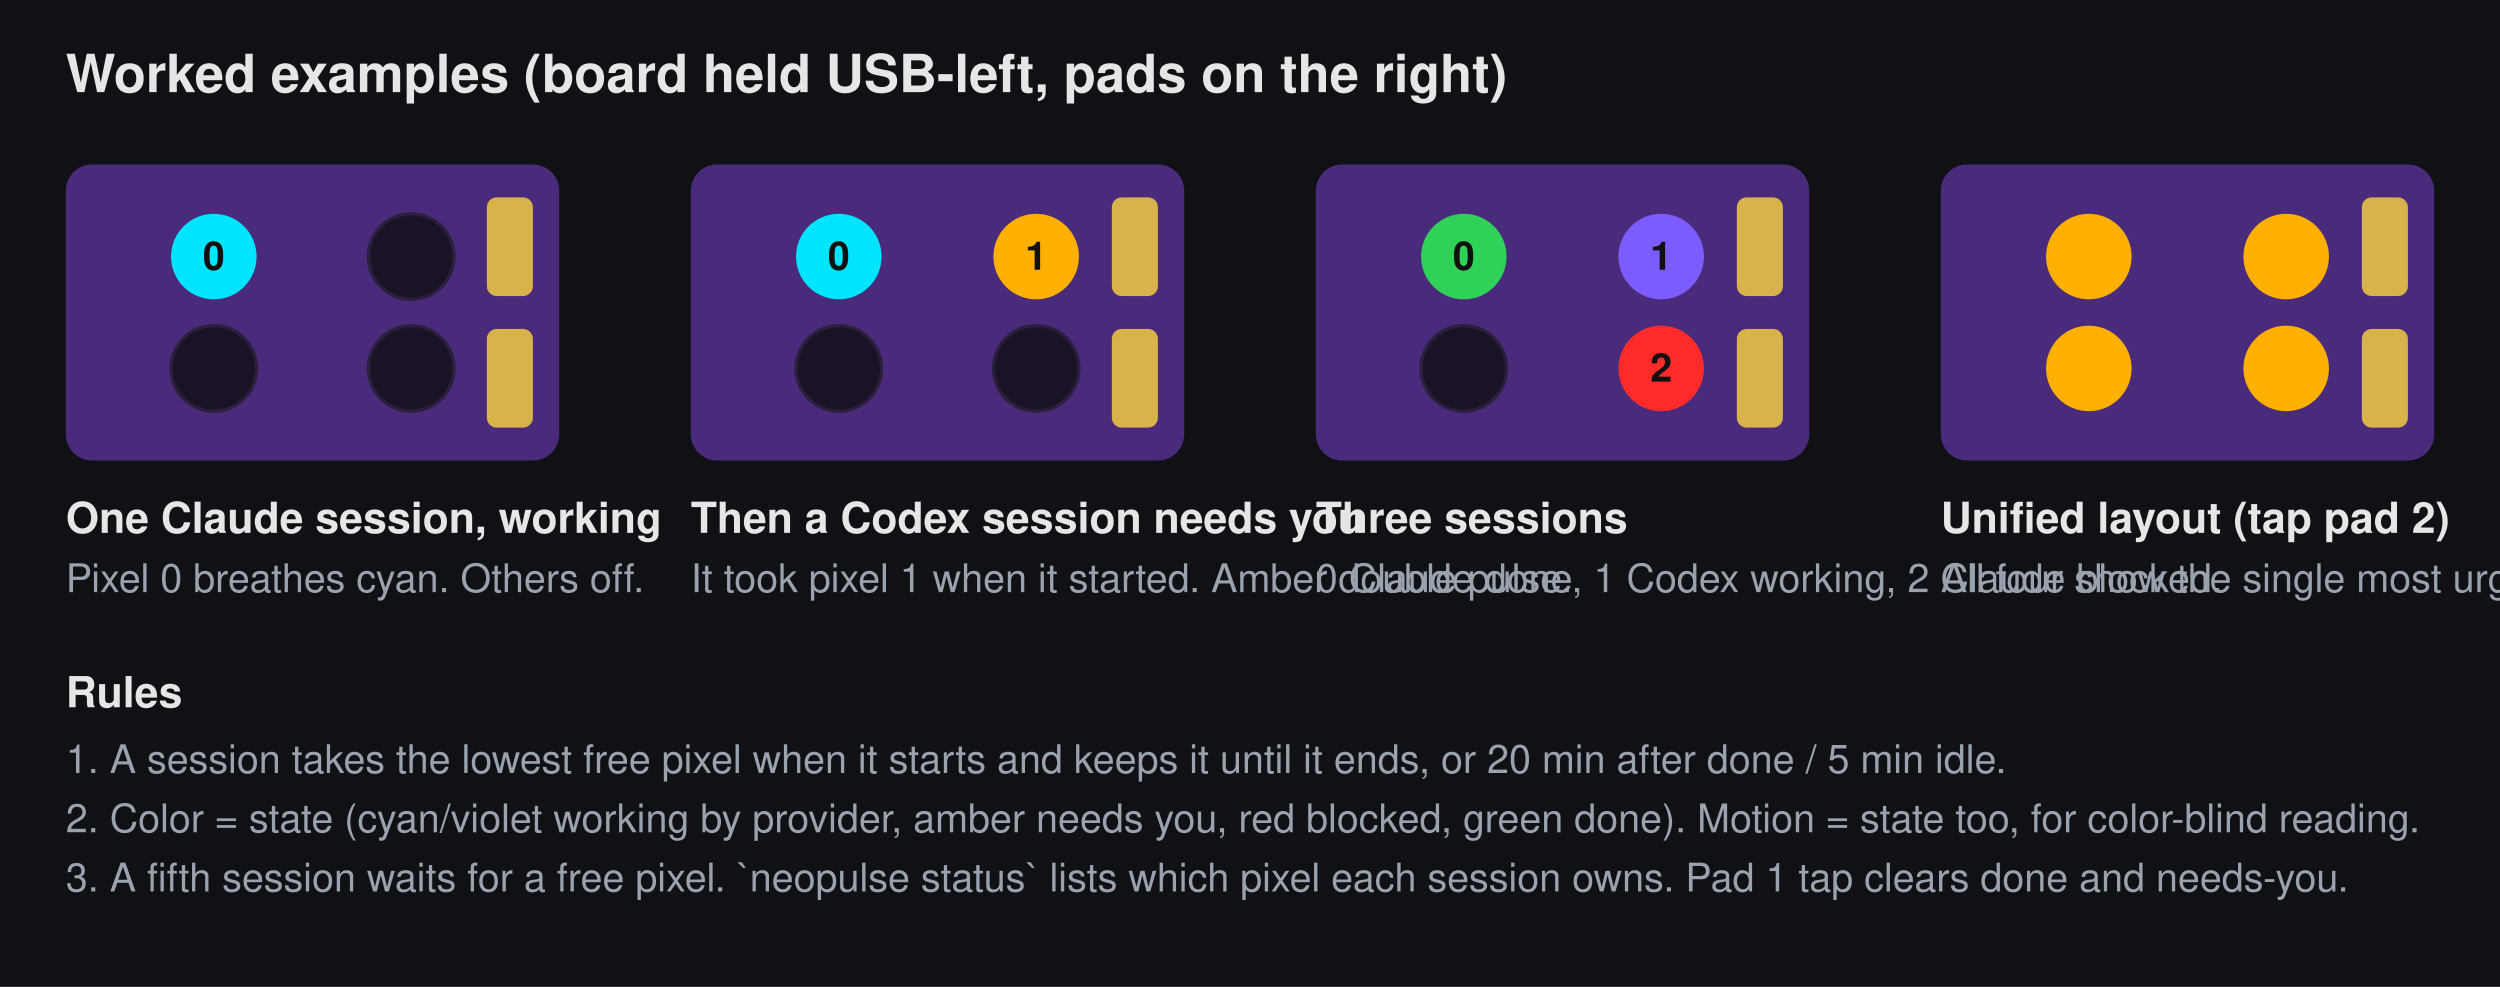
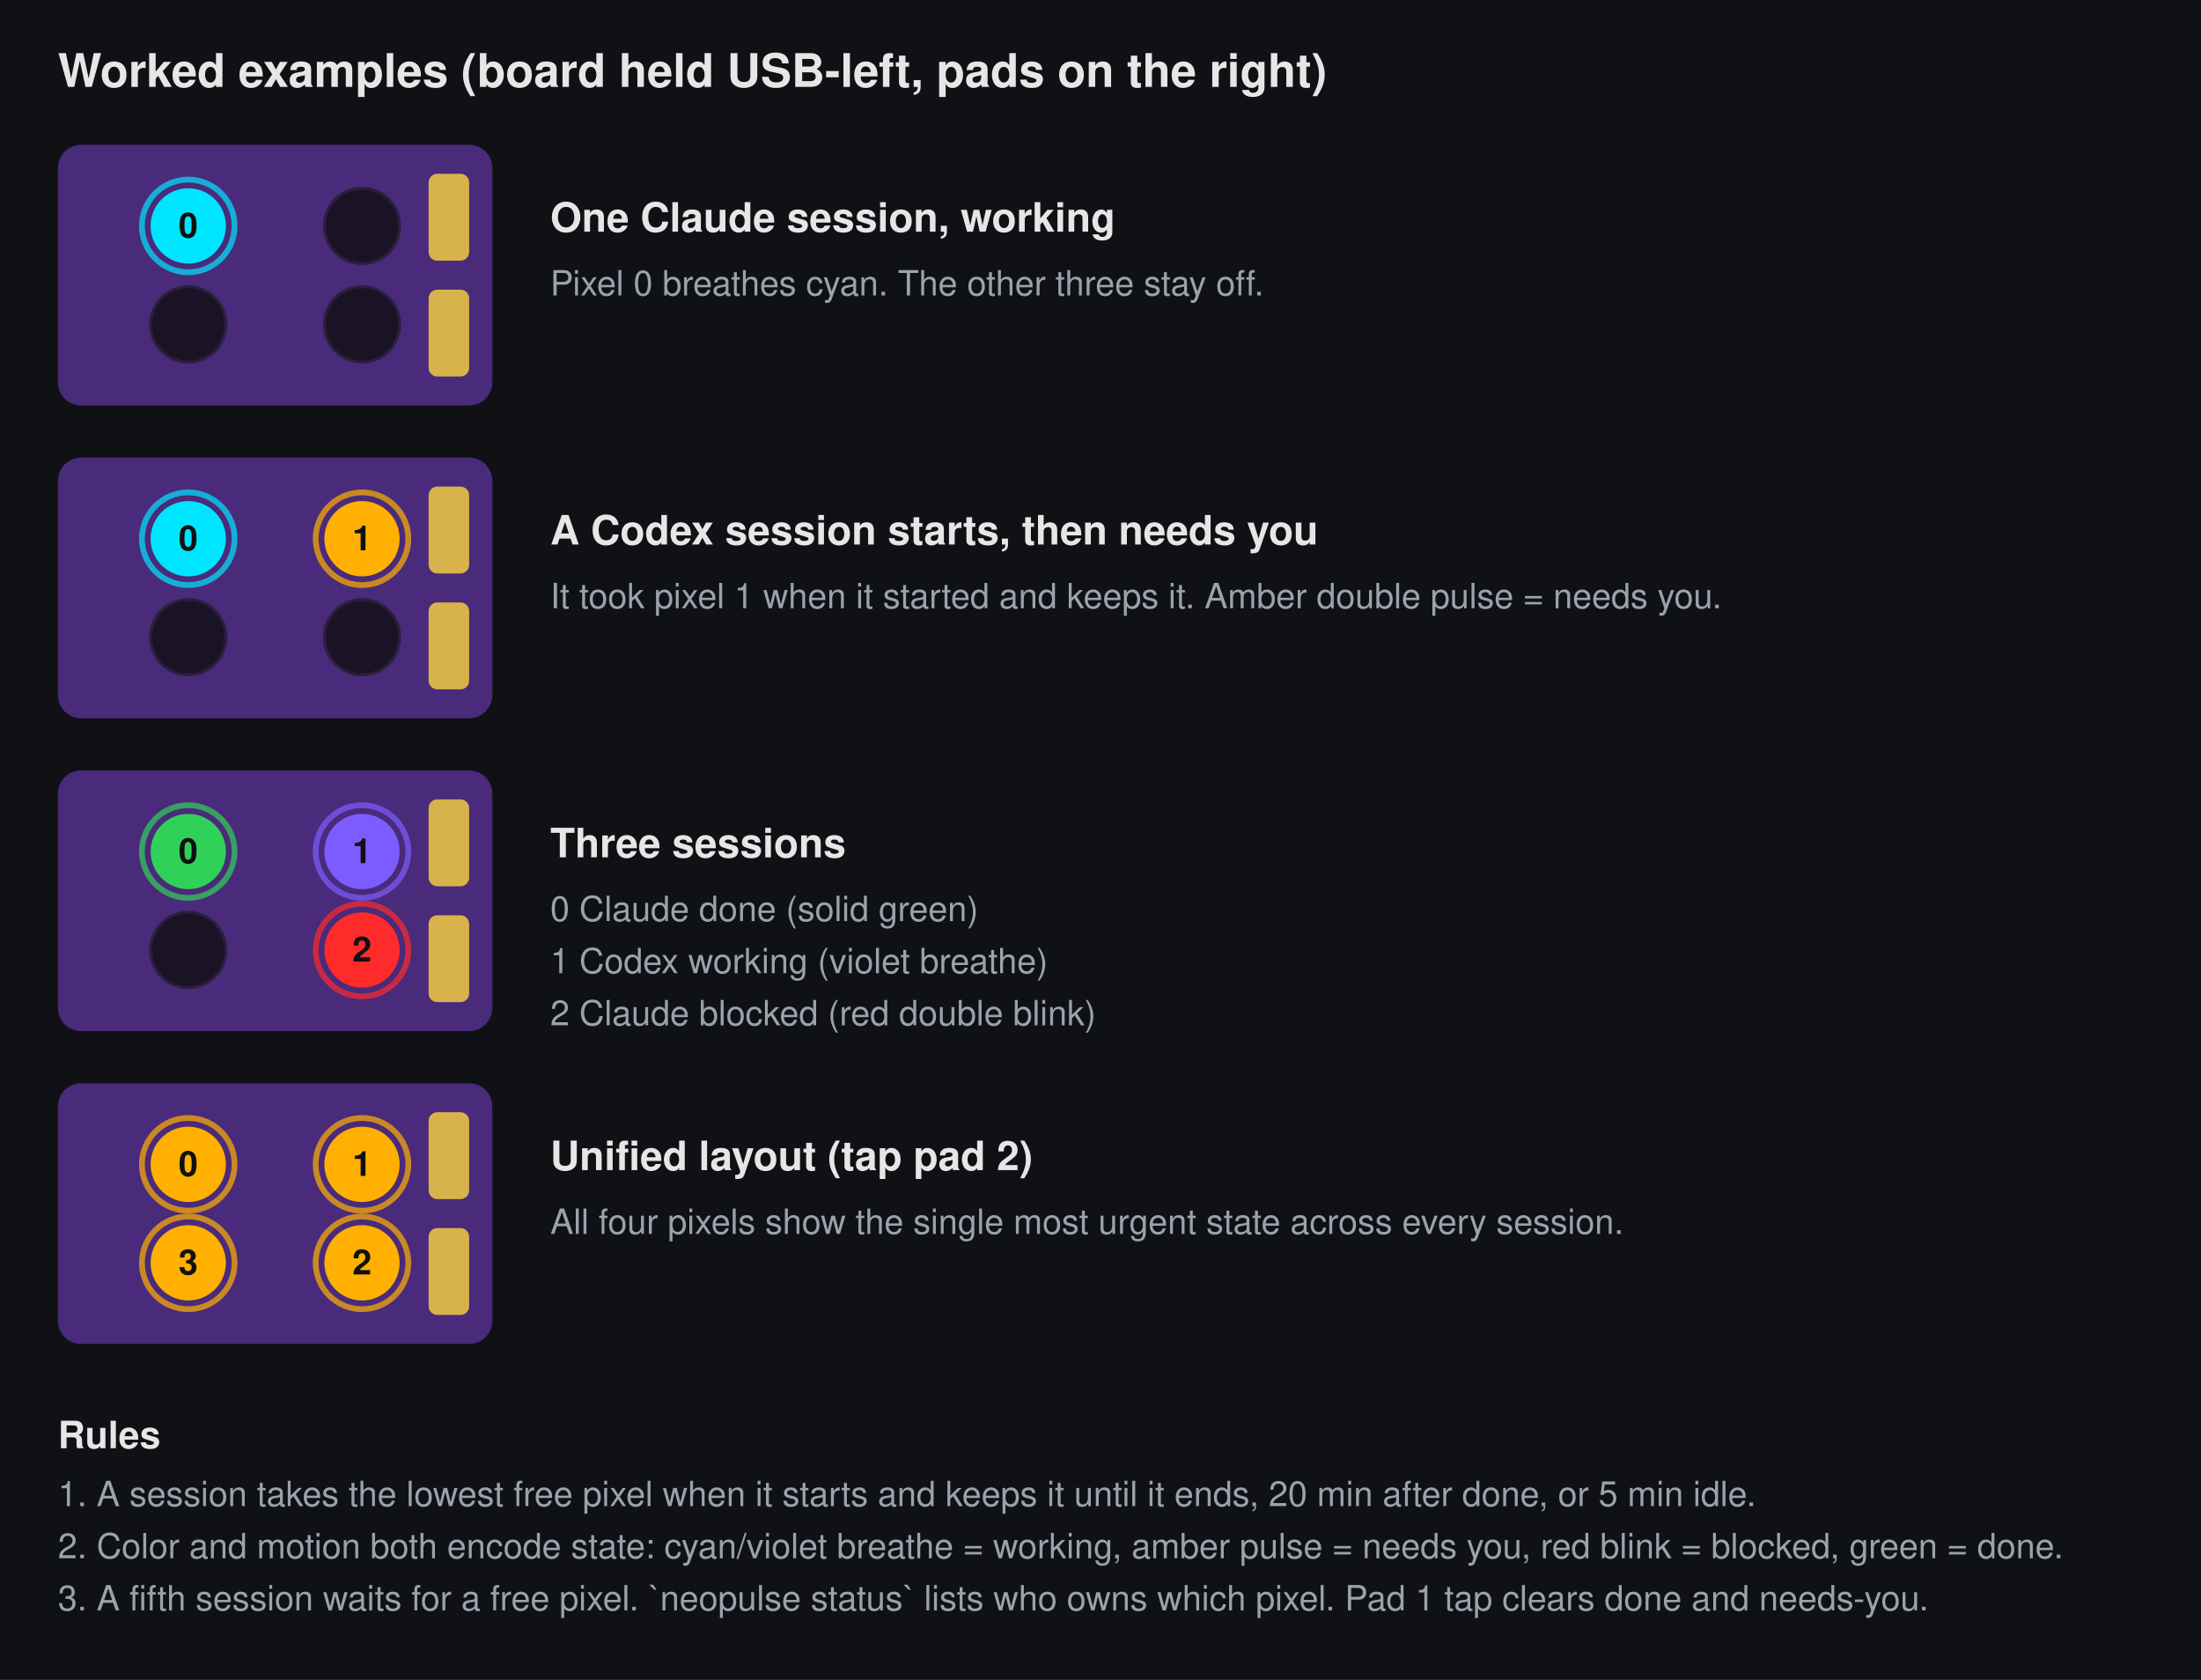
- <svg xmlns="http://www.w3.org/2000/svg" width="760" height="300" viewBox="0 0 760 300" font-family="ui-sans-serif, -apple-system, Segoe UI, Helvetica, Arial, sans-serif">
+ <svg xmlns="http://www.w3.org/2000/svg" width="760" height="580" viewBox="0 0 760 580" font-family="ui-sans-serif, -apple-system, Segoe UI, Helvetica, Arial, sans-serif">
  <style>
    @keyframes breathe { 0%,100% { opacity:.2 } 50% { opacity:1 } }
    @keyframes dpulse  { 0%,37.5%,100% { opacity:.15 } 12.5%,62.5% { opacity:1 } 25%,75% { opacity:.4 } 50% { opacity:.15 } }
    @keyframes blink   { 0%,25% { opacity:1 } 12.5%,37.5%,100% { opacity:.15 } }
    .w { animation: breathe 2s ease-in-out infinite } .n { animation: dpulse 2s linear infinite } .b { animation: blink 2s steps(1) infinite }
    text { fill:#e6e6e6 } .dim { fill:#9aa3ad } .num { fill:#111; font-weight:700; font-size:12px }
  </style>
-   <rect width="760" height="300" fill="#0f1115" />
-   <text x="20" y="28" font-size="16" font-weight="600">Worked examples (board held USB-left, pads on the right)</text>
+   <rect width="760" height="580" fill="#0f1115" />
+   <text x="20" y="30" font-size="16" font-weight="600">Worked examples (board held USB-left, pads on the right)</text>
  <g transform="translate(20,50)">
    <rect width="150" height="90" rx="8" fill="#4a2a7a" />
    <rect x="128" y="10" width="14" height="30" rx="3" fill="#d8b24a" />
    <rect x="128" y="50" width="14" height="30" rx="3" fill="#d8b24a" />
+     <circle cx="45" cy="28" r="16" fill="none" stroke="#00e5ff" stroke-width="2" opacity=".7" />
    <circle cx="45" cy="28" r="13" fill="#00e5ff" class="w" />
    <text x="45" y="32" text-anchor="middle" class="num">0</text>
    <circle cx="105" cy="28" r="13" fill="#1a1326" stroke="#2a1f3d" />
    <circle cx="105" cy="62" r="13" fill="#1a1326" stroke="#2a1f3d" />
    <circle cx="45" cy="62" r="13" fill="#1a1326" stroke="#2a1f3d" />
-     <text x="0" y="112" font-size="13" font-weight="600">One Claude session, working</text>
-     <text x="0" y="130" font-size="12" class="dim">Pixel 0 breathes cyan. Others off.</text>
+     <text x="170" y="30" font-size="14" font-weight="600">One Claude session, working</text>
+     <text x="170" y="52" font-size="12" class="dim">Pixel 0 breathes cyan. The other three stay off.</text>
  </g>
-   <g transform="translate(210,50)">
+   <g transform="translate(20,158)">
    <rect width="150" height="90" rx="8" fill="#4a2a7a" />
    <rect x="128" y="10" width="14" height="30" rx="3" fill="#d8b24a" />
    <rect x="128" y="50" width="14" height="30" rx="3" fill="#d8b24a" />
+     <circle cx="45" cy="28" r="16" fill="none" stroke="#00e5ff" stroke-width="2" opacity=".7" />
    <circle cx="45" cy="28" r="13" fill="#00e5ff" class="w" />
    <text x="45" y="32" text-anchor="middle" class="num">0</text>
+     <circle cx="105" cy="28" r="16" fill="none" stroke="#ffb000" stroke-width="2" opacity=".7" />
    <circle cx="105" cy="28" r="13" fill="#ffb000" class="n" />
    <text x="105" y="32" text-anchor="middle" class="num">1</text>
    <circle cx="105" cy="62" r="13" fill="#1a1326" stroke="#2a1f3d" />
    <circle cx="45" cy="62" r="13" fill="#1a1326" stroke="#2a1f3d" />
-     <text x="0" y="112" font-size="13" font-weight="600">Then a Codex session needs you</text>
-     <text x="0" y="130" font-size="12" class="dim">It took pixel 1 when it started. Amber double pulse.</text>
+     <text x="170" y="30" font-size="14" font-weight="600">A Codex session starts, then needs you</text>
+     <text x="170" y="52" font-size="12" class="dim">It took pixel 1 when it started and keeps it. Amber double pulse = needs you.</text>
  </g>
-   <g transform="translate(400,50)">
+   <g transform="translate(20,266)">
    <rect width="150" height="90" rx="8" fill="#4a2a7a" />
    <rect x="128" y="10" width="14" height="30" rx="3" fill="#d8b24a" />
    <rect x="128" y="50" width="14" height="30" rx="3" fill="#d8b24a" />
+     <circle cx="45" cy="28" r="16" fill="none" stroke="#30d158" stroke-width="2" opacity=".7" />
    <circle cx="45" cy="28" r="13" fill="#30d158" />
    <text x="45" y="32" text-anchor="middle" class="num">0</text>
+     <circle cx="105" cy="28" r="16" fill="none" stroke="#7c5cff" stroke-width="2" opacity=".7" />
    <circle cx="105" cy="28" r="13" fill="#7c5cff" class="w" />
    <text x="105" y="32" text-anchor="middle" class="num">1</text>
+     <circle cx="105" cy="62" r="16" fill="none" stroke="#ff2a2a" stroke-width="2" opacity=".7" />
    <circle cx="105" cy="62" r="13" fill="#ff2a2a" class="b" />
    <text x="105" y="66" text-anchor="middle" class="num">2</text>
    <circle cx="45" cy="62" r="13" fill="#1a1326" stroke="#2a1f3d" />
-     <text x="0" y="112" font-size="13" font-weight="600">Three sessions</text>
-     <text x="0" y="130" font-size="12" class="dim">0 Claude done, 1 Codex working, 2 Claude blocked.</text>
+     <text x="170" y="30" font-size="14" font-weight="600">Three sessions</text>
+     <text x="170" y="52" font-size="12" class="dim">0 Claude done (solid green)</text>
+     <text x="170" y="70" font-size="12" class="dim">1 Codex working (violet breathe)</text>
+     <text x="170" y="88" font-size="12" class="dim">2 Claude blocked (red double blink)</text>
  </g>
-   <g transform="translate(590,50)">
+   <g transform="translate(20,374)">
    <rect width="150" height="90" rx="8" fill="#4a2a7a" />
    <rect x="128" y="10" width="14" height="30" rx="3" fill="#d8b24a" />
    <rect x="128" y="50" width="14" height="30" rx="3" fill="#d8b24a" />
+     <circle cx="45" cy="28" r="16" fill="none" stroke="#ffb000" stroke-width="2" opacity=".7" />
    <circle cx="45" cy="28" r="13" fill="#ffb000" class="n" />
+     <text x="45" y="32" text-anchor="middle" class="num">0</text>
+     <circle cx="105" cy="28" r="16" fill="none" stroke="#ffb000" stroke-width="2" opacity=".7" />
    <circle cx="105" cy="28" r="13" fill="#ffb000" class="n" />
+     <text x="105" y="32" text-anchor="middle" class="num">1</text>
+     <circle cx="105" cy="62" r="16" fill="none" stroke="#ffb000" stroke-width="2" opacity=".7" />
    <circle cx="105" cy="62" r="13" fill="#ffb000" class="n" />
+     <text x="105" y="66" text-anchor="middle" class="num">2</text>
+     <circle cx="45" cy="62" r="16" fill="none" stroke="#ffb000" stroke-width="2" opacity=".7" />
    <circle cx="45" cy="62" r="13" fill="#ffb000" class="n" />
-     <text x="0" y="112" font-size="13" font-weight="600">Unified layout (tap pad 2)</text>
-     <text x="0" y="130" font-size="12" class="dim">All four show the single most urgent state.</text>
+     <text x="45" y="66" text-anchor="middle" class="num">3</text>
+     <text x="170" y="30" font-size="14" font-weight="600">Unified layout (tap pad 2)</text>
+     <text x="170" y="52" font-size="12" class="dim">All four pixels show the single most urgent state across every session.</text>
  </g>
-   <g transform="translate(20,215)" font-size="12">
+   <g transform="translate(20,500)" font-size="12">
    <text font-size="13" font-weight="600">Rules</text>
-     <text y="20" class="dim">1. A session takes the lowest free pixel when it starts and keeps it until it ends, or 20 min after done / 5 min idle.</text>
-     <text y="38" class="dim">2. Color = state (cyan/violet working by provider, amber needs you, red blocked, green done). Motion = state too, for color-blind reading.</text>
-     <text y="56" class="dim">3. A fifth session waits for a free pixel. `neopulse status` lists which pixel each session owns. Pad 1 tap clears done and needs-you.</text>
+     <text y="20" class="dim">1. A session takes the lowest free pixel when it starts and keeps it until it ends, 20 min after done, or 5 min idle.</text>
+     <text y="38" class="dim">2. Color and motion both encode state: cyan/violet breathe = working, amber pulse = needs you, red blink = blocked, green = done.</text>
+     <text y="56" class="dim">3. A fifth session waits for a free pixel. `neopulse status` lists who owns which pixel. Pad 1 tap clears done and needs-you.</text>
  </g>
</svg>
